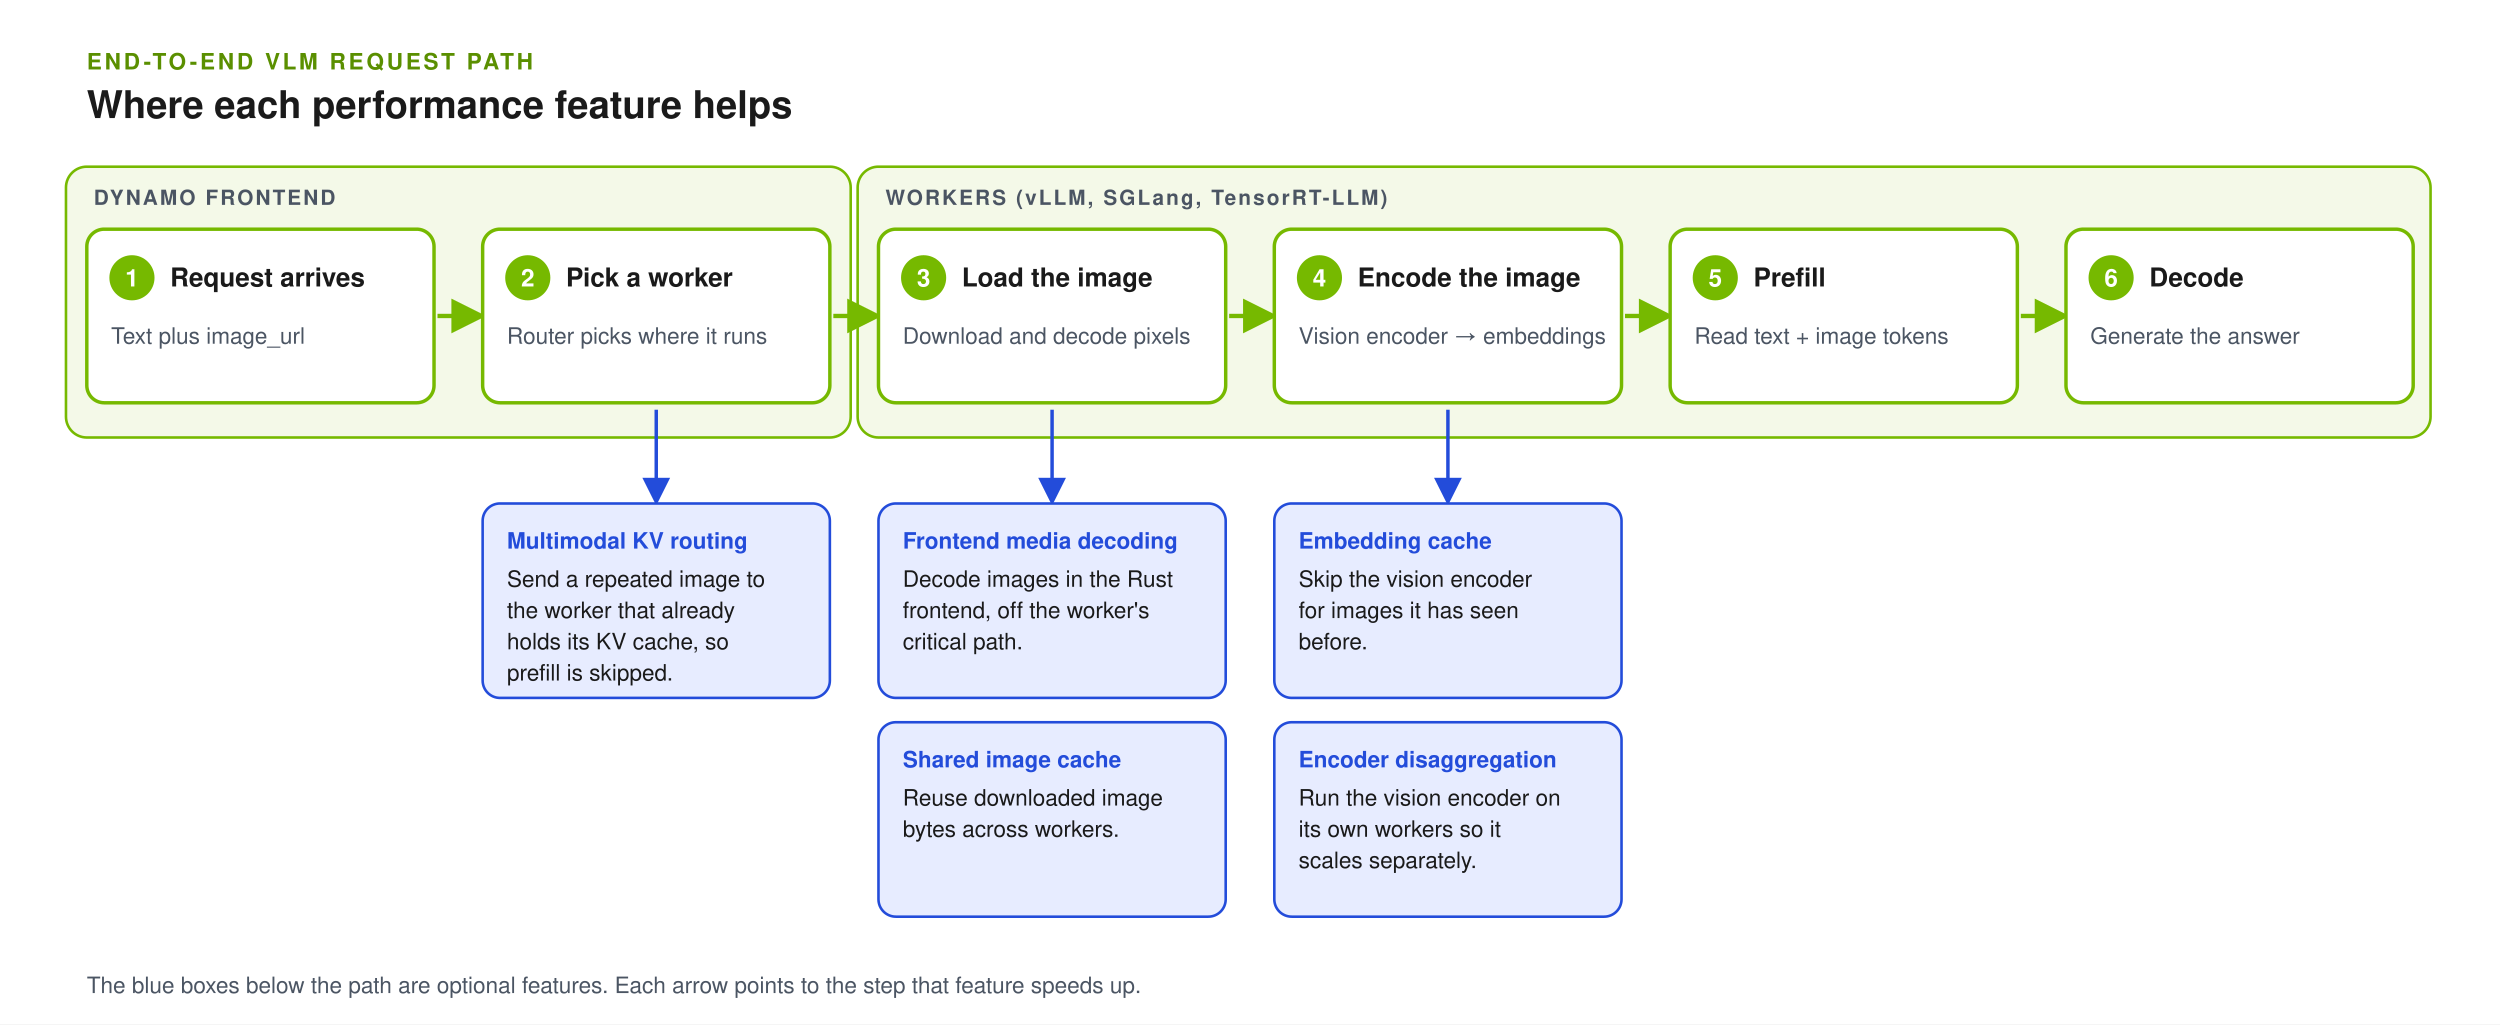
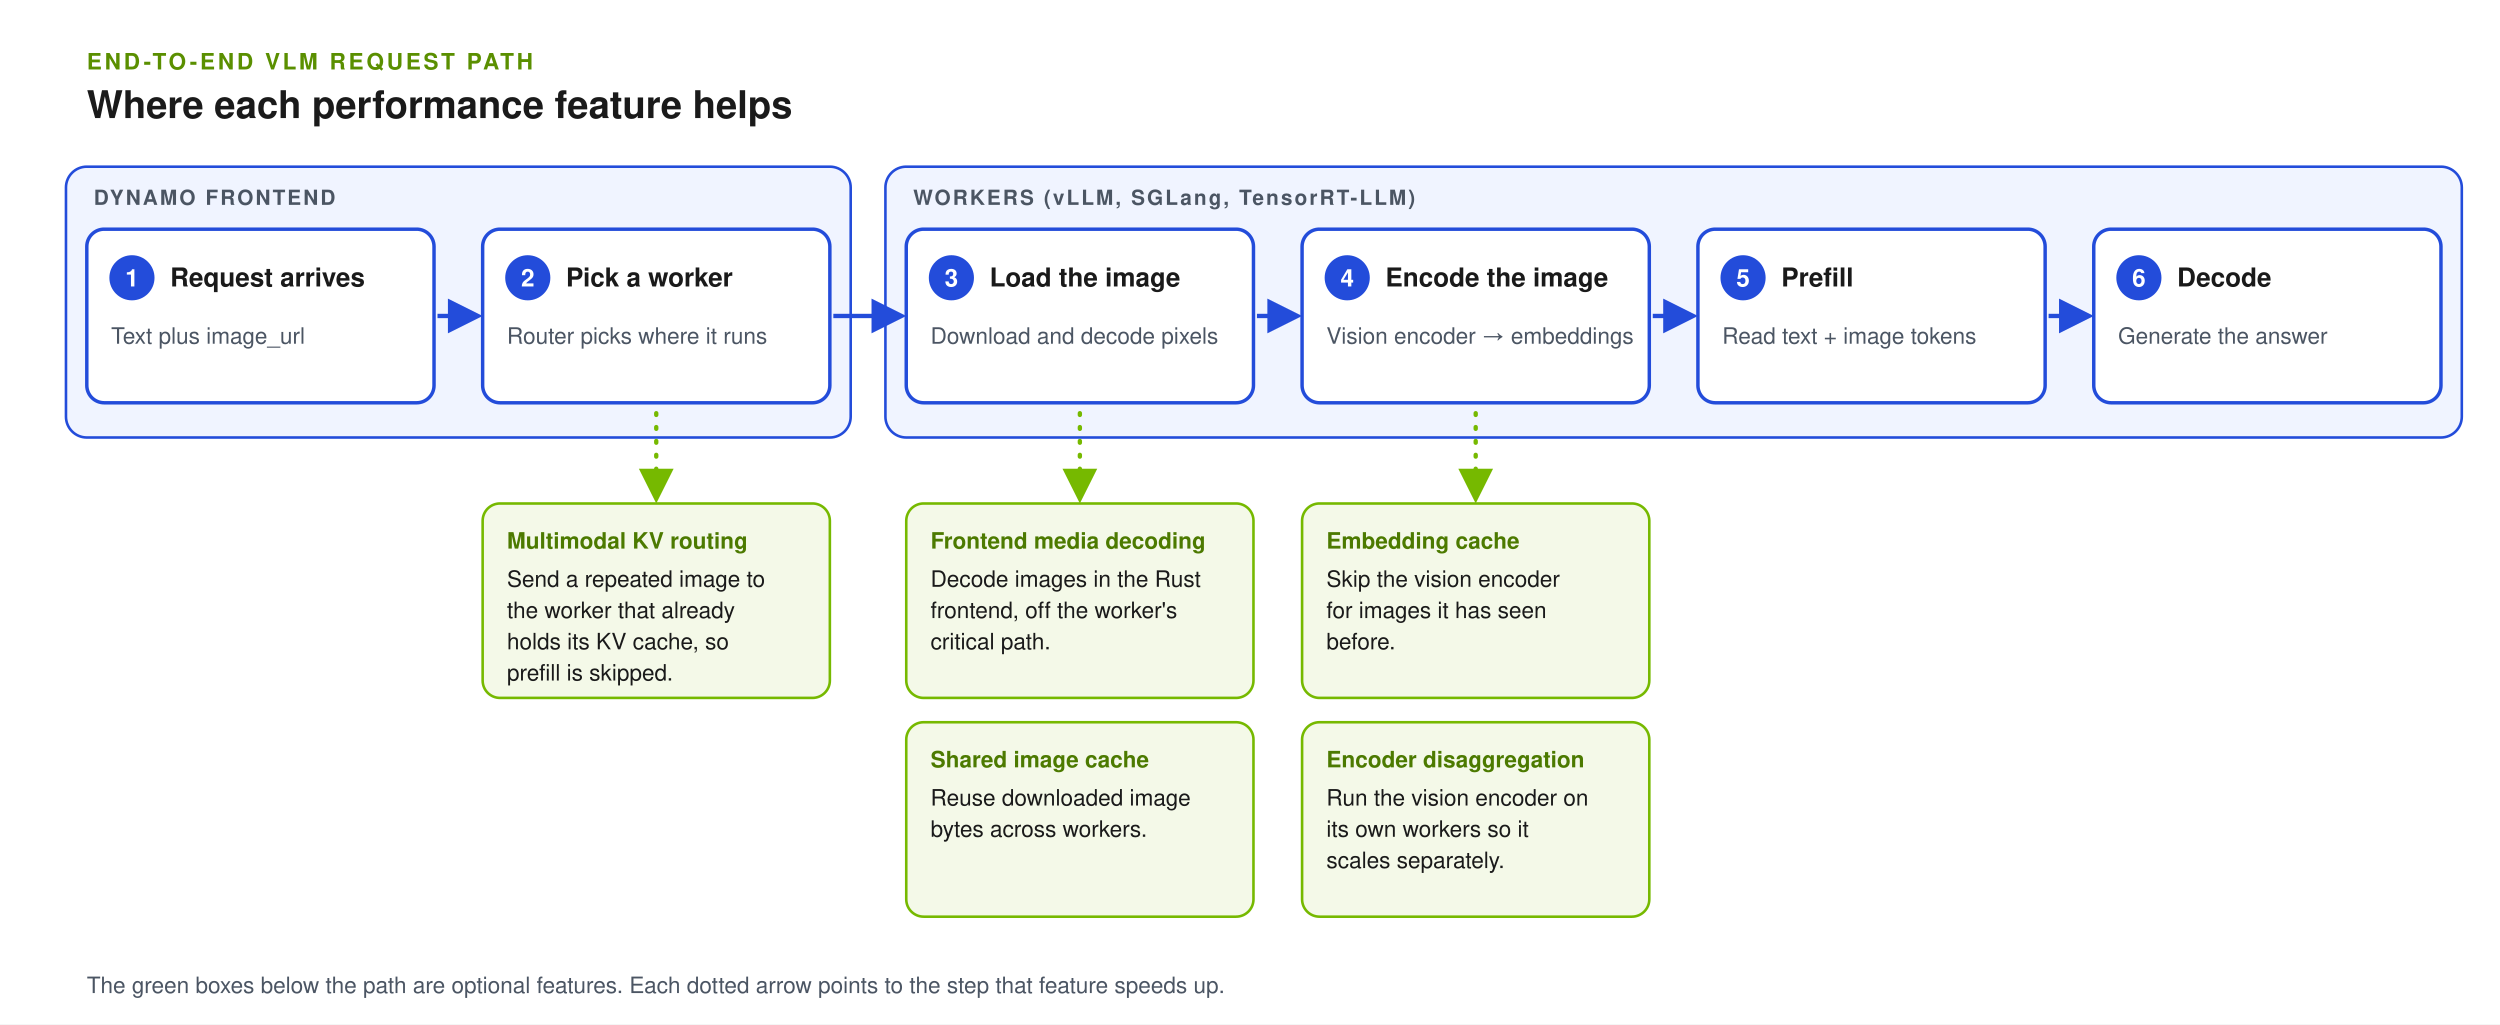
<svg xmlns="http://www.w3.org/2000/svg" width="1440" height="590" viewBox="0 0 1440 590" role="img" aria-labelledby="title desc" font-family="Helvetica, Arial, sans-serif">
  <defs>
    <marker id="arrow" viewBox="0 0 10 10" refX="8" refY="5" markerWidth="8" markerHeight="8" orient="auto">
+       <path d="M0,0 L10,5 L0,10 z" fill="#234CDA" />
+     </marker>
+     <marker id="arrow-green" viewBox="0 0 10 10" refX="8" refY="5" markerWidth="8" markerHeight="8" orient="auto">
      <path d="M0,0 L10,5 L0,10 z" fill="#76B900" />
-     </marker>
-     <marker id="arrow-blue" viewBox="0 0 10 10" refX="8" refY="5" markerWidth="8" markerHeight="8" orient="auto">
-       <path d="M0,0 L10,5 L0,10 z" fill="#234CDA" />
    </marker>
  </defs>
  <rect width="1440" height="590" fill="#FFFFFF" />
  <text x="50" y="40" font-size="13" font-weight="700" letter-spacing="1.6" fill="#5A8F00">END-TO-END VLM REQUEST PATH</text>
  <text x="50" y="68" font-size="22" font-weight="700" fill="#1A1A1A">Where each performance feature helps</text>
-   <rect x="38" y="96" width="452" height="156" rx="12" fill="#F4F9E8" stroke="#76B900" stroke-width="1.5" />
-   <rect x="494" y="96" width="906" height="156" rx="12" fill="#F4F9E8" stroke="#76B900" stroke-width="1.5" />
+   <rect x="38" y="96" width="452" height="156" rx="12" fill="#F0F4FF" stroke="#234CDA" stroke-width="1.5" />
+   <rect x="510" y="96" width="908" height="156" rx="12" fill="#F0F4FF" stroke="#234CDA" stroke-width="1.5" />
  <text x="54" y="118" font-size="12" font-weight="700" letter-spacing="1.2" fill="#4B5563">DYNAMO FRONTEND</text>
-   <text x="510" y="118" font-size="12" font-weight="700" letter-spacing="1.2" fill="#4B5563">WORKERS (vLLM, SGLang, TensorRT-LLM)</text>
-   <rect x="50" y="132" width="200" height="100" rx="10" fill="#FFFFFF" stroke="#76B900" stroke-width="2" />
-   <circle cx="76" cy="160" r="13" fill="#76B900" />
+   <text x="526" y="118" font-size="12" font-weight="700" letter-spacing="1.2" fill="#4B5563">WORKERS (vLLM, SGLang, TensorRT-LLM)</text>
+   <rect x="50" y="132" width="200" height="100" rx="10" fill="#FFFFFF" stroke="#234CDA" stroke-width="2" />
+   <circle cx="76" cy="160" r="13" fill="#234CDA" />
  <text x="76" y="165" font-size="14" font-weight="700" text-anchor="middle" fill="#FFFFFF">1</text>
  <text x="98" y="165" font-size="15" font-weight="700" fill="#1A1A1A">Request arrives</text>
  <text x="64" y="198" font-size="13" fill="#4B5563">Text plus image_url</text>
-   <line x1="252" y1="182" x2="276" y2="182" stroke="#76B900" stroke-width="2.5" marker-end="url(#arrow)" />
-   <rect x="278" y="132" width="200" height="100" rx="10" fill="#FFFFFF" stroke="#76B900" stroke-width="2" />
-   <circle cx="304" cy="160" r="13" fill="#76B900" />
+   <line x1="252" y1="182" x2="274" y2="182" stroke="#234CDA" stroke-width="2.5" marker-end="url(#arrow)" />
+   <rect x="278" y="132" width="200" height="100" rx="10" fill="#FFFFFF" stroke="#234CDA" stroke-width="2" />
+   <circle cx="304" cy="160" r="13" fill="#234CDA" />
  <text x="304" y="165" font-size="14" font-weight="700" text-anchor="middle" fill="#FFFFFF">2</text>
  <text x="326" y="165" font-size="15" font-weight="700" fill="#1A1A1A">Pick a worker</text>
  <text x="292" y="198" font-size="13" fill="#4B5563">Router picks where it runs</text>
-   <line x1="480" y1="182" x2="504" y2="182" stroke="#76B900" stroke-width="2.5" marker-end="url(#arrow)" />
-   <rect x="506" y="132" width="200" height="100" rx="10" fill="#FFFFFF" stroke="#76B900" stroke-width="2" />
-   <circle cx="532" cy="160" r="13" fill="#76B900" />
-   <text x="532" y="165" font-size="14" font-weight="700" text-anchor="middle" fill="#FFFFFF">3</text>
-   <text x="554" y="165" font-size="15" font-weight="700" fill="#1A1A1A">Load the image</text>
-   <text x="520" y="198" font-size="13" fill="#4B5563">Download and decode pixels</text>
-   <line x1="708" y1="182" x2="732" y2="182" stroke="#76B900" stroke-width="2.5" marker-end="url(#arrow)" />
-   <rect x="734" y="132" width="200" height="100" rx="10" fill="#FFFFFF" stroke="#76B900" stroke-width="2" />
-   <circle cx="760" cy="160" r="13" fill="#76B900" />
-   <text x="760" y="165" font-size="14" font-weight="700" text-anchor="middle" fill="#FFFFFF">4</text>
-   <text x="782" y="165" font-size="15" font-weight="700" fill="#1A1A1A">Encode the image</text>
-   <text x="748" y="198" font-size="13" fill="#4B5563">Vision encoder → embeddings</text>
-   <line x1="936" y1="182" x2="960" y2="182" stroke="#76B900" stroke-width="2.5" marker-end="url(#arrow)" />
-   <rect x="962" y="132" width="200" height="100" rx="10" fill="#FFFFFF" stroke="#76B900" stroke-width="2" />
-   <circle cx="988" cy="160" r="13" fill="#76B900" />
-   <text x="988" y="165" font-size="14" font-weight="700" text-anchor="middle" fill="#FFFFFF">5</text>
-   <text x="1010" y="165" font-size="15" font-weight="700" fill="#1A1A1A">Prefill</text>
-   <text x="976" y="198" font-size="13" fill="#4B5563">Read text + image tokens</text>
-   <line x1="1164" y1="182" x2="1188" y2="182" stroke="#76B900" stroke-width="2.5" marker-end="url(#arrow)" />
-   <rect x="1190" y="132" width="200" height="100" rx="10" fill="#FFFFFF" stroke="#76B900" stroke-width="2" />
-   <circle cx="1216" cy="160" r="13" fill="#76B900" />
-   <text x="1216" y="165" font-size="14" font-weight="700" text-anchor="middle" fill="#FFFFFF">6</text>
-   <text x="1238" y="165" font-size="15" font-weight="700" fill="#1A1A1A">Decode</text>
-   <text x="1204" y="198" font-size="13" fill="#4B5563">Generate the answer</text>
-   <line x1="378" y1="236" x2="378" y2="288" stroke="#234CDA" stroke-width="2" marker-end="url(#arrow-blue)" />
-   <rect x="278" y="290" width="200" height="112" rx="10" fill="#E7ECFF" stroke="#234CDA" stroke-width="1.5" />
-   <text x="292" y="316" font-size="13" font-weight="700" fill="#234CDA">Multimodal KV routing</text>
+   <line x1="480" y1="182" x2="518" y2="182" stroke="#234CDA" stroke-width="2.5" marker-end="url(#arrow)" />
+   <rect x="522" y="132" width="200" height="100" rx="10" fill="#FFFFFF" stroke="#234CDA" stroke-width="2" />
+   <circle cx="548" cy="160" r="13" fill="#234CDA" />
+   <text x="548" y="165" font-size="14" font-weight="700" text-anchor="middle" fill="#FFFFFF">3</text>
+   <text x="570" y="165" font-size="15" font-weight="700" fill="#1A1A1A">Load the image</text>
+   <text x="536" y="198" font-size="13" fill="#4B5563">Download and decode pixels</text>
+   <line x1="724" y1="182" x2="746" y2="182" stroke="#234CDA" stroke-width="2.5" marker-end="url(#arrow)" />
+   <rect x="750" y="132" width="200" height="100" rx="10" fill="#FFFFFF" stroke="#234CDA" stroke-width="2" />
+   <circle cx="776" cy="160" r="13" fill="#234CDA" />
+   <text x="776" y="165" font-size="14" font-weight="700" text-anchor="middle" fill="#FFFFFF">4</text>
+   <text x="798" y="165" font-size="15" font-weight="700" fill="#1A1A1A">Encode the image</text>
+   <text x="764" y="198" font-size="13" fill="#4B5563">Vision encoder → embeddings</text>
+   <line x1="952" y1="182" x2="974" y2="182" stroke="#234CDA" stroke-width="2.5" marker-end="url(#arrow)" />
+   <rect x="978" y="132" width="200" height="100" rx="10" fill="#FFFFFF" stroke="#234CDA" stroke-width="2" />
+   <circle cx="1004" cy="160" r="13" fill="#234CDA" />
+   <text x="1004" y="165" font-size="14" font-weight="700" text-anchor="middle" fill="#FFFFFF">5</text>
+   <text x="1026" y="165" font-size="15" font-weight="700" fill="#1A1A1A">Prefill</text>
+   <text x="992" y="198" font-size="13" fill="#4B5563">Read text + image tokens</text>
+   <line x1="1180" y1="182" x2="1202" y2="182" stroke="#234CDA" stroke-width="2.5" marker-end="url(#arrow)" />
+   <rect x="1206" y="132" width="200" height="100" rx="10" fill="#FFFFFF" stroke="#234CDA" stroke-width="2" />
+   <circle cx="1232" cy="160" r="13" fill="#234CDA" />
+   <text x="1232" y="165" font-size="14" font-weight="700" text-anchor="middle" fill="#FFFFFF">6</text>
+   <text x="1254" y="165" font-size="15" font-weight="700" fill="#1A1A1A">Decode</text>
+   <text x="1220" y="198" font-size="13" fill="#4B5563">Generate the answer</text>
+   <line x1="378" y1="238" x2="378" y2="286" stroke="#76B900" stroke-width="2.5" stroke-linecap="round" stroke-dasharray="1 7" marker-end="url(#arrow-green)" />
+   <rect x="278" y="290" width="200" height="112" rx="10" fill="#F4F9E8" stroke="#76B900" stroke-width="1.5" />
+   <text x="292" y="316" font-size="13" font-weight="700" fill="#4C7A00">Multimodal KV routing</text>
  <text x="292" y="338" font-size="13" fill="#1A1A1A">Send a repeated image to</text>
  <text x="292" y="356" font-size="13" fill="#1A1A1A">the worker that already</text>
  <text x="292" y="374" font-size="13" fill="#1A1A1A">holds its KV cache, so</text>
  <text x="292" y="392" font-size="13" fill="#1A1A1A">prefill is skipped.</text>
-   <line x1="606" y1="236" x2="606" y2="288" stroke="#234CDA" stroke-width="2" marker-end="url(#arrow-blue)" />
-   <rect x="506" y="290" width="200" height="112" rx="10" fill="#E7ECFF" stroke="#234CDA" stroke-width="1.5" />
-   <text x="520" y="316" font-size="13" font-weight="700" fill="#234CDA">Frontend media decoding</text>
-   <text x="520" y="338" font-size="13" fill="#1A1A1A">Decode images in the Rust</text>
-   <text x="520" y="356" font-size="13" fill="#1A1A1A">frontend, off the worker's</text>
-   <text x="520" y="374" font-size="13" fill="#1A1A1A">critical path.</text>
-   <rect x="506" y="416" width="200" height="112" rx="10" fill="#E7ECFF" stroke="#234CDA" stroke-width="1.5" />
-   <text x="520" y="442" font-size="13" font-weight="700" fill="#234CDA">Shared image cache</text>
-   <text x="520" y="464" font-size="13" fill="#1A1A1A">Reuse downloaded image</text>
-   <text x="520" y="482" font-size="13" fill="#1A1A1A">bytes across workers.</text>
-   <line x1="834" y1="236" x2="834" y2="288" stroke="#234CDA" stroke-width="2" marker-end="url(#arrow-blue)" />
-   <rect x="734" y="290" width="200" height="112" rx="10" fill="#E7ECFF" stroke="#234CDA" stroke-width="1.5" />
-   <text x="748" y="316" font-size="13" font-weight="700" fill="#234CDA">Embedding cache</text>
-   <text x="748" y="338" font-size="13" fill="#1A1A1A">Skip the vision encoder</text>
-   <text x="748" y="356" font-size="13" fill="#1A1A1A">for images it has seen</text>
-   <text x="748" y="374" font-size="13" fill="#1A1A1A">before.</text>
-   <rect x="734" y="416" width="200" height="112" rx="10" fill="#E7ECFF" stroke="#234CDA" stroke-width="1.5" />
-   <text x="748" y="442" font-size="13" font-weight="700" fill="#234CDA">Encoder disaggregation</text>
-   <text x="748" y="464" font-size="13" fill="#1A1A1A">Run the vision encoder on</text>
-   <text x="748" y="482" font-size="13" fill="#1A1A1A">its own workers so it</text>
-   <text x="748" y="500" font-size="13" fill="#1A1A1A">scales separately.</text>
-   <text x="50" y="572" font-size="13" fill="#4B5563">The blue boxes below the path are optional features. Each arrow points to the step that feature speeds up.</text>
+   <line x1="622" y1="238" x2="622" y2="286" stroke="#76B900" stroke-width="2.5" stroke-linecap="round" stroke-dasharray="1 7" marker-end="url(#arrow-green)" />
+   <rect x="522" y="290" width="200" height="112" rx="10" fill="#F4F9E8" stroke="#76B900" stroke-width="1.5" />
+   <text x="536" y="316" font-size="13" font-weight="700" fill="#4C7A00">Frontend media decoding</text>
+   <text x="536" y="338" font-size="13" fill="#1A1A1A">Decode images in the Rust</text>
+   <text x="536" y="356" font-size="13" fill="#1A1A1A">frontend, off the worker's</text>
+   <text x="536" y="374" font-size="13" fill="#1A1A1A">critical path.</text>
+   <rect x="522" y="416" width="200" height="112" rx="10" fill="#F4F9E8" stroke="#76B900" stroke-width="1.5" />
+   <text x="536" y="442" font-size="13" font-weight="700" fill="#4C7A00">Shared image cache</text>
+   <text x="536" y="464" font-size="13" fill="#1A1A1A">Reuse downloaded image</text>
+   <text x="536" y="482" font-size="13" fill="#1A1A1A">bytes across workers.</text>
+   <line x1="850" y1="238" x2="850" y2="286" stroke="#76B900" stroke-width="2.5" stroke-linecap="round" stroke-dasharray="1 7" marker-end="url(#arrow-green)" />
+   <rect x="750" y="290" width="200" height="112" rx="10" fill="#F4F9E8" stroke="#76B900" stroke-width="1.5" />
+   <text x="764" y="316" font-size="13" font-weight="700" fill="#4C7A00">Embedding cache</text>
+   <text x="764" y="338" font-size="13" fill="#1A1A1A">Skip the vision encoder</text>
+   <text x="764" y="356" font-size="13" fill="#1A1A1A">for images it has seen</text>
+   <text x="764" y="374" font-size="13" fill="#1A1A1A">before.</text>
+   <rect x="750" y="416" width="200" height="112" rx="10" fill="#F4F9E8" stroke="#76B900" stroke-width="1.5" />
+   <text x="764" y="442" font-size="13" font-weight="700" fill="#4C7A00">Encoder disaggregation</text>
+   <text x="764" y="464" font-size="13" fill="#1A1A1A">Run the vision encoder on</text>
+   <text x="764" y="482" font-size="13" fill="#1A1A1A">its own workers so it</text>
+   <text x="764" y="500" font-size="13" fill="#1A1A1A">scales separately.</text>
+   <text x="50" y="572" font-size="13" fill="#4B5563">The green boxes below the path are optional features. Each dotted arrow points to the step that feature speeds up.</text>
</svg>
